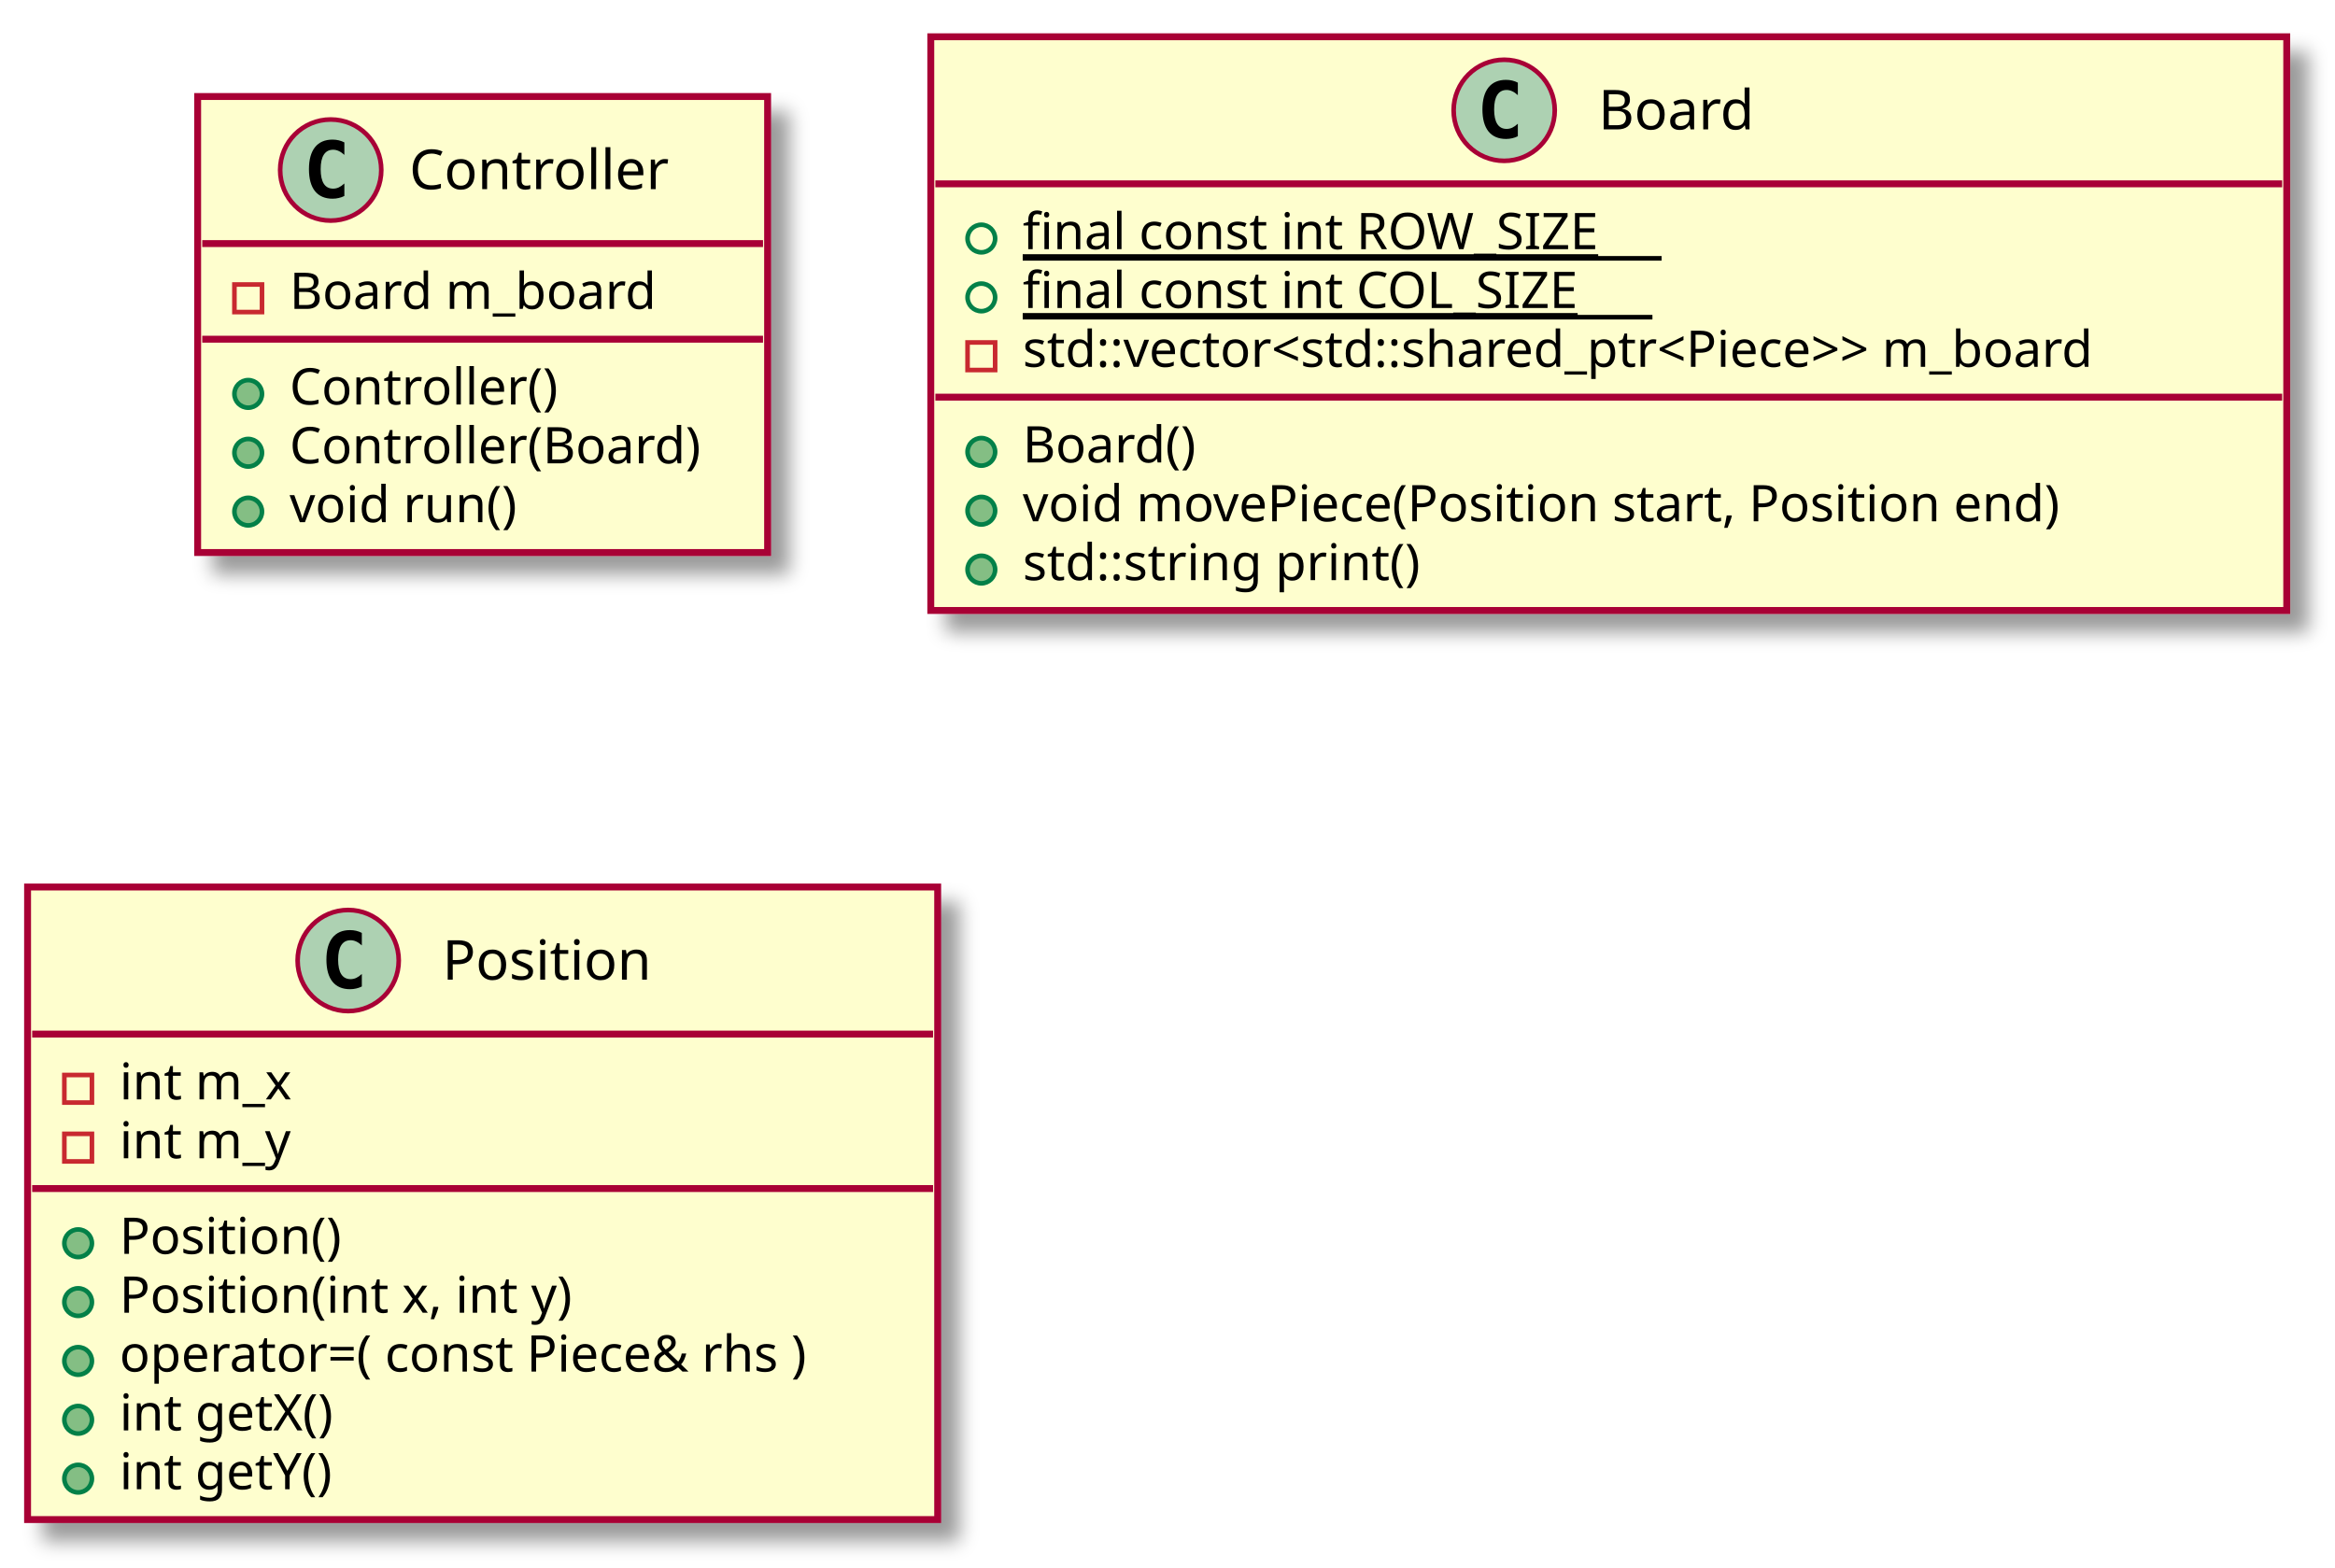
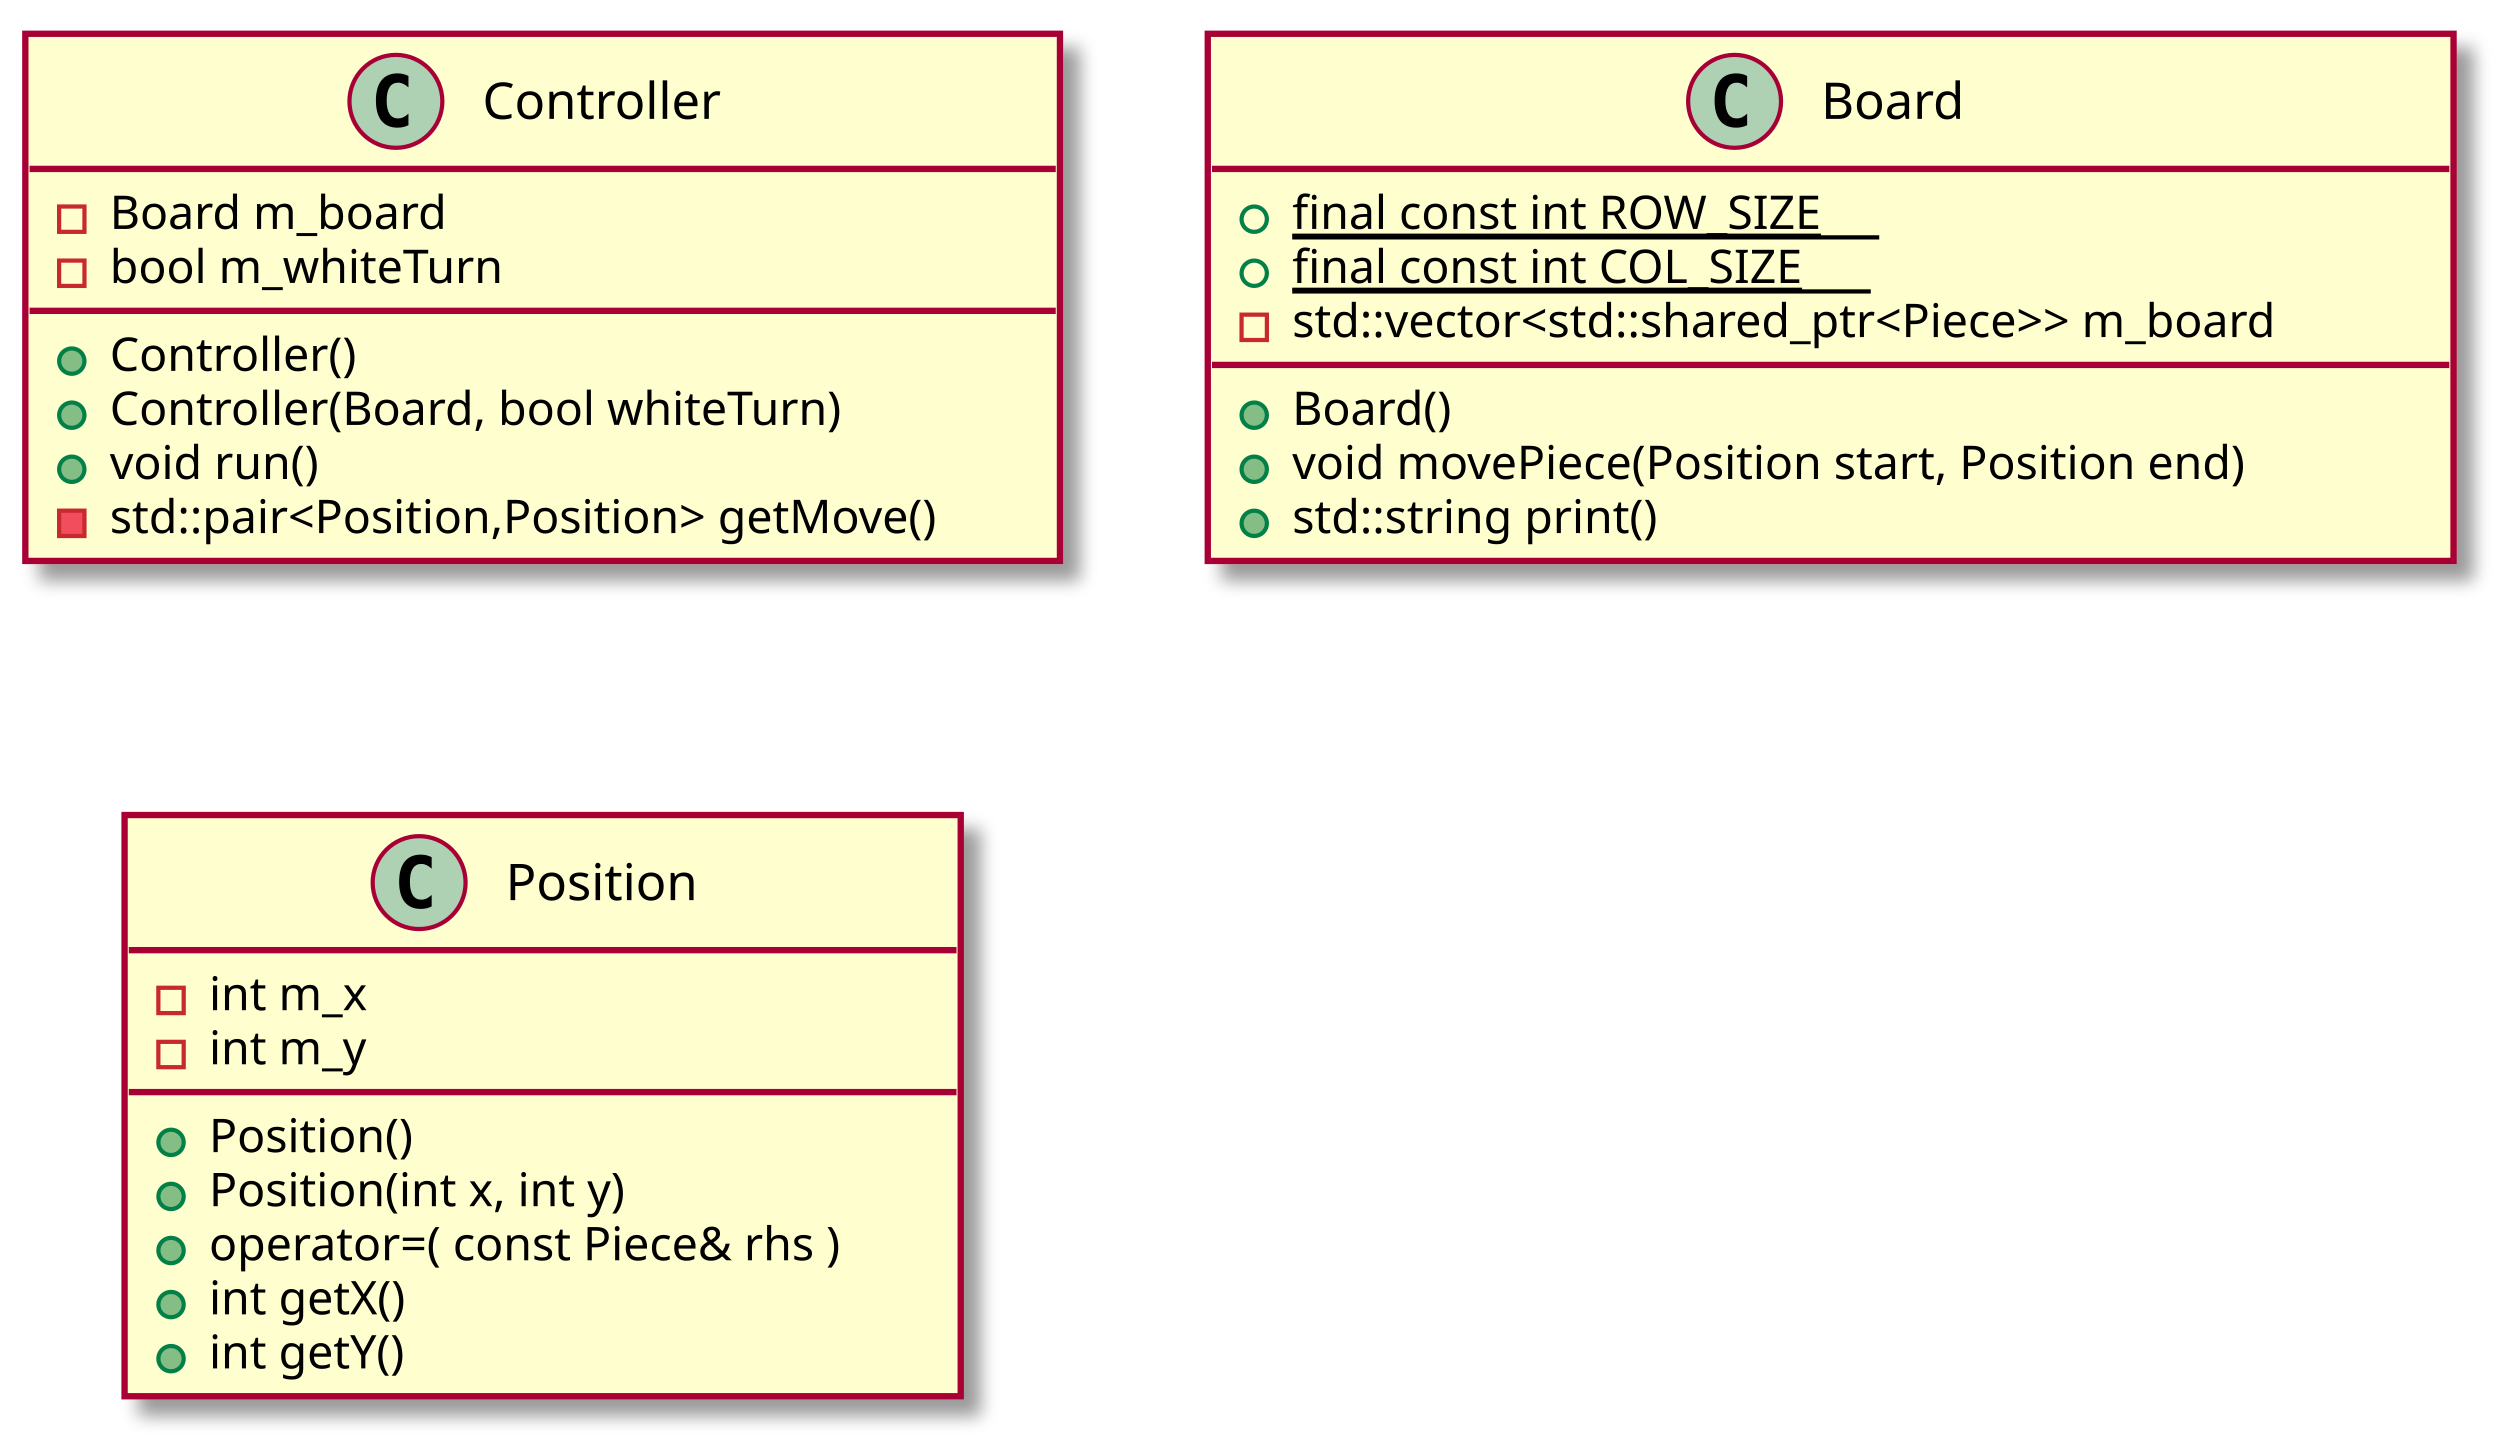
- <svg xmlns="http://www.w3.org/2000/svg" contentScriptType="application/ecmascript" contentStyleType="text/css" height="341px" preserveAspectRatio="none" style="width:508px;height:341px;" version="1.1" viewBox="0 0 508 341" width="508px" zoomAndPan="magnify">
+ <svg xmlns="http://www.w3.org/2000/svg" contentScriptType="application/ecmascript" contentStyleType="text/css" height="341px" preserveAspectRatio="none" style="width:592px;height:341px;" version="1.1" viewBox="0 0 592 341" width="592px" zoomAndPan="magnify">
  <defs>
-     <filter height="300%" id="fvyag4040cpfd" width="300%" x="-1" y="-1">
+     <filter height="300%" id="fk9472fj1g1he" width="300%" x="-1" y="-1">
      <feGaussianBlur result="blurOut" stdDeviation="2.0" />
      <feColorMatrix in="blurOut" result="blurOut2" type="matrix" values="0 0 0 0 0 0 0 0 0 0 0 0 0 0 0 0 0 0 .4 0" />
      <feOffset dx="4.0" dy="4.0" in="blurOut2" result="blurOut3" />
      <feBlend in="SourceGraphic" in2="blurOut3" mode="normal" />
    </filter>
  </defs>
  <g>
-     <rect fill="#FEFECE" filter="url(#fvyag4040cpfd)" height="99.219" id="Controller" style="stroke: #A80036; stroke-width: 1.5;" width="124" x="43" y="21" />
-     <ellipse cx="71.95" cy="37" fill="#ADD1B2" rx="11" ry="11" style="stroke: #A80036; stroke-width: 1.0;" />
-     <path d="M74.919,42.641 Q74.341,42.938 73.7,43.078 Q73.059,43.234 72.356,43.234 Q69.856,43.234 68.528,41.594 Q67.216,39.938 67.216,36.812 Q67.216,33.688 68.528,32.031 Q69.856,30.375 72.356,30.375 Q73.059,30.375 73.7,30.531 Q74.356,30.688 74.919,30.984 L74.919,33.703 Q74.294,33.125 73.7,32.859 Q73.106,32.578 72.481,32.578 Q71.138,32.578 70.45,33.656 Q69.763,34.719 69.763,36.812 Q69.763,38.906 70.45,39.984 Q71.138,41.047 72.481,41.047 Q73.106,41.047 73.7,40.781 Q74.294,40.5 74.919,39.922 L74.919,42.641 Z " />
-     <text fill="#000000" font-family="sans-serif" font-size="12" lengthAdjust="spacingAndGlyphs" textLength="61" x="89.05" y="41.154">Controller</text>
-     <line style="stroke: #A80036; stroke-width: 1.5;" x1="44" x2="166" y1="53" y2="53" />
-     <rect fill="none" height="6" style="stroke: #C82930; stroke-width: 1.0;" width="6" x="51" y="61.902" />
-     <text fill="#000000" font-family="sans-serif" font-size="11" lengthAdjust="spacingAndGlyphs" textLength="88" x="63" y="67.21">Board m_board</text>
-     <line style="stroke: #A80036; stroke-width: 1.5;" x1="44" x2="166" y1="73.805" y2="73.805" />
-     <ellipse cx="54" cy="85.707" fill="#84BE84" rx="3" ry="3" style="stroke: #038048; stroke-width: 1.0;" />
-     <text fill="#000000" font-family="sans-serif" font-size="11" lengthAdjust="spacingAndGlyphs" textLength="64" x="63" y="88.015">Controller()</text>
-     <ellipse cx="54" cy="98.512" fill="#84BE84" rx="3" ry="3" style="stroke: #038048; stroke-width: 1.0;" />
-     <text fill="#000000" font-family="sans-serif" font-size="11" lengthAdjust="spacingAndGlyphs" textLength="98" x="63" y="100.82">Controller(Board)</text>
-     <ellipse cx="54" cy="111.316" fill="#84BE84" rx="3" ry="3" style="stroke: #038048; stroke-width: 1.0;" />
-     <text fill="#000000" font-family="sans-serif" font-size="11" lengthAdjust="spacingAndGlyphs" textLength="54" x="63" y="113.624">void run()</text>
-     <rect fill="#FEFECE" filter="url(#fvyag4040cpfd)" height="124.828" id="Board" style="stroke: #A80036; stroke-width: 1.5;" width="295" x="202.5" y="8" />
-     <ellipse cx="327.25" cy="24" fill="#ADD1B2" rx="11" ry="11" style="stroke: #A80036; stroke-width: 1.0;" />
-     <path d="M330.219,29.641 Q329.641,29.938 329,30.078 Q328.359,30.234 327.656,30.234 Q325.156,30.234 323.828,28.594 Q322.516,26.938 322.516,23.812 Q322.516,20.688 323.828,19.031 Q325.156,17.375 327.656,17.375 Q328.359,17.375 329,17.531 Q329.656,17.688 330.219,17.984 L330.219,20.703 Q329.594,20.125 329,19.859 Q328.406,19.578 327.781,19.578 Q326.438,19.578 325.75,20.656 Q325.062,21.719 325.062,23.812 Q325.062,25.906 325.75,26.984 Q326.438,28.047 327.781,28.047 Q328.406,28.047 329,27.781 Q329.594,27.5 330.219,26.922 L330.219,29.641 Z " />
-     <text fill="#000000" font-family="sans-serif" font-size="12" lengthAdjust="spacingAndGlyphs" textLength="37" x="347.75" y="28.154">Board</text>
-     <line style="stroke: #A80036; stroke-width: 1.5;" x1="203.5" x2="496.5" y1="40" y2="40" />
-     <ellipse cx="213.5" cy="51.902" fill="none" rx="3" ry="3" style="stroke: #038048; stroke-width: 1.0;" />
-     <text fill="#000000" font-family="sans-serif" font-size="11" lengthAdjust="spacingAndGlyphs" text-decoration="underline" textLength="139" x="222.5" y="54.21">final const int ROW_SIZE</text>
-     <line style="stroke: #000000; stroke-width: 1.0;" x1="222.5" x2="361.5" y1="56.21" y2="56.21" />
-     <ellipse cx="213.5" cy="64.707" fill="none" rx="3" ry="3" style="stroke: #038048; stroke-width: 1.0;" />
-     <text fill="#000000" font-family="sans-serif" font-size="11" lengthAdjust="spacingAndGlyphs" text-decoration="underline" textLength="137" x="222.5" y="67.015">final const int COL_SIZE</text>
-     <line style="stroke: #000000; stroke-width: 1.0;" x1="222.5" x2="359.5" y1="69.015" y2="69.015" />
-     <rect fill="none" height="6" style="stroke: #C82930; stroke-width: 1.0;" width="6" x="210.5" y="74.512" />
-     <text fill="#000000" font-family="sans-serif" font-size="11" lengthAdjust="spacingAndGlyphs" textLength="269" x="222.5" y="79.82">std::vector&lt;std::shared_ptr&lt;Piece&gt;&gt; m_board</text>
-     <line style="stroke: #A80036; stroke-width: 1.5;" x1="203.5" x2="496.5" y1="86.414" y2="86.414" />
-     <ellipse cx="213.5" cy="98.316" fill="#84BE84" rx="3" ry="3" style="stroke: #038048; stroke-width: 1.0;" />
-     <text fill="#000000" font-family="sans-serif" font-size="11" lengthAdjust="spacingAndGlyphs" textLength="42" x="222.5" y="100.624">Board()</text>
-     <ellipse cx="213.5" cy="111.121" fill="#84BE84" rx="3" ry="3" style="stroke: #038048; stroke-width: 1.0;" />
-     <text fill="#000000" font-family="sans-serif" font-size="11" lengthAdjust="spacingAndGlyphs" textLength="250" x="222.5" y="113.429">void movePiece(Position start, Position end)</text>
-     <ellipse cx="213.5" cy="123.926" fill="#84BE84" rx="3" ry="3" style="stroke: #038048; stroke-width: 1.0;" />
-     <text fill="#000000" font-family="sans-serif" font-size="11" lengthAdjust="spacingAndGlyphs" textLength="97" x="222.5" y="126.234">std::string print()</text>
-     <rect fill="#FEFECE" filter="url(#fvyag4040cpfd)" height="137.633" id="Position" style="stroke: #A80036; stroke-width: 1.5;" width="198" x="6" y="193" />
-     <ellipse cx="75.75" cy="209" fill="#ADD1B2" rx="11" ry="11" style="stroke: #A80036; stroke-width: 1.0;" />
-     <path d="M78.719,214.641 Q78.141,214.938 77.5,215.078 Q76.859,215.234 76.156,215.234 Q73.656,215.234 72.328,213.594 Q71.016,211.938 71.016,208.812 Q71.016,205.688 72.328,204.031 Q73.656,202.375 76.156,202.375 Q76.859,202.375 77.5,202.531 Q78.156,202.688 78.719,202.984 L78.719,205.703 Q78.094,205.125 77.5,204.859 Q76.906,204.578 76.281,204.578 Q74.938,204.578 74.25,205.656 Q73.562,206.719 73.562,208.812 Q73.562,210.906 74.25,211.984 Q74.938,213.047 76.281,213.047 Q76.906,213.047 77.5,212.781 Q78.094,212.5 78.719,211.922 L78.719,214.641 Z " />
-     <text fill="#000000" font-family="sans-serif" font-size="12" lengthAdjust="spacingAndGlyphs" textLength="50" x="96.25" y="213.154">Position</text>
-     <line style="stroke: #A80036; stroke-width: 1.5;" x1="7" x2="203" y1="225" y2="225" />
-     <rect fill="none" height="6" style="stroke: #C82930; stroke-width: 1.0;" width="6" x="14" y="233.902" />
-     <text fill="#000000" font-family="sans-serif" font-size="11" lengthAdjust="spacingAndGlyphs" textLength="41" x="26" y="239.21">int m_x</text>
-     <rect fill="none" height="6" style="stroke: #C82930; stroke-width: 1.0;" width="6" x="14" y="246.707" />
-     <text fill="#000000" font-family="sans-serif" font-size="11" lengthAdjust="spacingAndGlyphs" textLength="41" x="26" y="252.015">int m_y</text>
-     <line style="stroke: #A80036; stroke-width: 1.5;" x1="7" x2="203" y1="258.609" y2="258.609" />
-     <ellipse cx="17" cy="270.512" fill="#84BE84" rx="3" ry="3" style="stroke: #038048; stroke-width: 1.0;" />
-     <text fill="#000000" font-family="sans-serif" font-size="11" lengthAdjust="spacingAndGlyphs" textLength="53" x="26" y="272.82">Position()</text>
-     <ellipse cx="17" cy="283.316" fill="#84BE84" rx="3" ry="3" style="stroke: #038048; stroke-width: 1.0;" />
-     <text fill="#000000" font-family="sans-serif" font-size="11" lengthAdjust="spacingAndGlyphs" textLength="109" x="26" y="285.625">Position(int x, int y)</text>
-     <ellipse cx="17" cy="296.121" fill="#84BE84" rx="3" ry="3" style="stroke: #038048; stroke-width: 1.0;" />
-     <text fill="#000000" font-family="sans-serif" font-size="11" lengthAdjust="spacingAndGlyphs" textLength="172" x="26" y="298.429">operator=( const Piece&amp; rhs )</text>
-     <ellipse cx="17" cy="308.926" fill="#84BE84" rx="3" ry="3" style="stroke: #038048; stroke-width: 1.0;" />
-     <text fill="#000000" font-family="sans-serif" font-size="11" lengthAdjust="spacingAndGlyphs" textLength="51" x="26" y="311.234">int getX()</text>
-     <ellipse cx="17" cy="321.731" fill="#84BE84" rx="3" ry="3" style="stroke: #038048; stroke-width: 1.0;" />
-     <text fill="#000000" font-family="sans-serif" font-size="11" lengthAdjust="spacingAndGlyphs" textLength="51" x="26" y="324.039">int getY()</text>
+     <rect fill="#FEFECE" filter="url(#fk9472fj1g1he)" height="124.828" id="Controller" style="stroke: #A80036; stroke-width: 1.5;" width="245" x="6" y="8" />
+     <ellipse cx="93.75" cy="24" fill="#ADD1B2" rx="11" ry="11" style="stroke: #A80036; stroke-width: 1.0;" />
+     <path d="M96.719,29.641 Q96.141,29.938 95.5,30.078 Q94.859,30.234 94.156,30.234 Q91.656,30.234 90.328,28.594 Q89.016,26.938 89.016,23.812 Q89.016,20.688 90.328,19.031 Q91.656,17.375 94.156,17.375 Q94.859,17.375 95.5,17.531 Q96.156,17.688 96.719,17.984 L96.719,20.703 Q96.094,20.125 95.5,19.859 Q94.906,19.578 94.281,19.578 Q92.938,19.578 92.25,20.656 Q91.562,21.719 91.562,23.812 Q91.562,25.906 92.25,26.984 Q92.938,28.047 94.281,28.047 Q94.906,28.047 95.5,27.781 Q96.094,27.5 96.719,26.922 L96.719,29.641 Z " />
+     <text fill="#000000" font-family="sans-serif" font-size="12" lengthAdjust="spacingAndGlyphs" textLength="61" x="114.25" y="28.154">Controller</text>
+     <line style="stroke: #A80036; stroke-width: 1.5;" x1="7" x2="250" y1="40" y2="40" />
+     <rect fill="none" height="6" style="stroke: #C82930; stroke-width: 1.0;" width="6" x="14" y="48.902" />
+     <text fill="#000000" font-family="sans-serif" font-size="11" lengthAdjust="spacingAndGlyphs" textLength="88" x="26" y="54.21">Board m_board</text>
+     <rect fill="none" height="6" style="stroke: #C82930; stroke-width: 1.0;" width="6" x="14" y="61.707" />
+     <text fill="#000000" font-family="sans-serif" font-size="11" lengthAdjust="spacingAndGlyphs" textLength="101" x="26" y="67.015">bool m_whiteTurn</text>
+     <line style="stroke: #A80036; stroke-width: 1.5;" x1="7" x2="250" y1="73.609" y2="73.609" />
+     <ellipse cx="17" cy="85.512" fill="#84BE84" rx="3" ry="3" style="stroke: #038048; stroke-width: 1.0;" />
+     <text fill="#000000" font-family="sans-serif" font-size="11" lengthAdjust="spacingAndGlyphs" textLength="64" x="26" y="87.82">Controller()</text>
+     <ellipse cx="17" cy="98.316" fill="#84BE84" rx="3" ry="3" style="stroke: #038048; stroke-width: 1.0;" />
+     <text fill="#000000" font-family="sans-serif" font-size="11" lengthAdjust="spacingAndGlyphs" textLength="190" x="26" y="100.624">Controller(Board, bool whiteTurn)</text>
+     <ellipse cx="17" cy="111.121" fill="#84BE84" rx="3" ry="3" style="stroke: #038048; stroke-width: 1.0;" />
+     <text fill="#000000" font-family="sans-serif" font-size="11" lengthAdjust="spacingAndGlyphs" textLength="54" x="26" y="113.429">void run()</text>
+     <rect fill="#F24D5C" height="6" style="stroke: #C82930; stroke-width: 1.0;" width="6" x="14" y="120.926" />
+     <text fill="#000000" font-family="sans-serif" font-size="11" lengthAdjust="spacingAndGlyphs" textLength="219" x="26" y="126.234">std::pair&lt;Position,Position&gt; getMove()</text>
+     <rect fill="#FEFECE" filter="url(#fk9472fj1g1he)" height="124.828" id="Board" style="stroke: #A80036; stroke-width: 1.5;" width="295" x="286" y="8" />
+     <ellipse cx="410.75" cy="24" fill="#ADD1B2" rx="11" ry="11" style="stroke: #A80036; stroke-width: 1.0;" />
+     <path d="M413.719,29.641 Q413.141,29.938 412.5,30.078 Q411.859,30.234 411.156,30.234 Q408.656,30.234 407.328,28.594 Q406.016,26.938 406.016,23.812 Q406.016,20.688 407.328,19.031 Q408.656,17.375 411.156,17.375 Q411.859,17.375 412.5,17.531 Q413.156,17.688 413.719,17.984 L413.719,20.703 Q413.094,20.125 412.5,19.859 Q411.906,19.578 411.281,19.578 Q409.938,19.578 409.25,20.656 Q408.562,21.719 408.562,23.812 Q408.562,25.906 409.25,26.984 Q409.938,28.047 411.281,28.047 Q411.906,28.047 412.5,27.781 Q413.094,27.5 413.719,26.922 L413.719,29.641 Z " />
+     <text fill="#000000" font-family="sans-serif" font-size="12" lengthAdjust="spacingAndGlyphs" textLength="37" x="431.25" y="28.154">Board</text>
+     <line style="stroke: #A80036; stroke-width: 1.5;" x1="287" x2="580" y1="40" y2="40" />
+     <ellipse cx="297" cy="51.902" fill="none" rx="3" ry="3" style="stroke: #038048; stroke-width: 1.0;" />
+     <text fill="#000000" font-family="sans-serif" font-size="11" lengthAdjust="spacingAndGlyphs" text-decoration="underline" textLength="139" x="306" y="54.21">final const int ROW_SIZE</text>
+     <line style="stroke: #000000; stroke-width: 1.0;" x1="306" x2="445" y1="56.21" y2="56.21" />
+     <ellipse cx="297" cy="64.707" fill="none" rx="3" ry="3" style="stroke: #038048; stroke-width: 1.0;" />
+     <text fill="#000000" font-family="sans-serif" font-size="11" lengthAdjust="spacingAndGlyphs" text-decoration="underline" textLength="137" x="306" y="67.015">final const int COL_SIZE</text>
+     <line style="stroke: #000000; stroke-width: 1.0;" x1="306" x2="443" y1="69.015" y2="69.015" />
+     <rect fill="none" height="6" style="stroke: #C82930; stroke-width: 1.0;" width="6" x="294" y="74.512" />
+     <text fill="#000000" font-family="sans-serif" font-size="11" lengthAdjust="spacingAndGlyphs" textLength="269" x="306" y="79.82">std::vector&lt;std::shared_ptr&lt;Piece&gt;&gt; m_board</text>
+     <line style="stroke: #A80036; stroke-width: 1.5;" x1="287" x2="580" y1="86.414" y2="86.414" />
+     <ellipse cx="297" cy="98.316" fill="#84BE84" rx="3" ry="3" style="stroke: #038048; stroke-width: 1.0;" />
+     <text fill="#000000" font-family="sans-serif" font-size="11" lengthAdjust="spacingAndGlyphs" textLength="42" x="306" y="100.624">Board()</text>
+     <ellipse cx="297" cy="111.121" fill="#84BE84" rx="3" ry="3" style="stroke: #038048; stroke-width: 1.0;" />
+     <text fill="#000000" font-family="sans-serif" font-size="11" lengthAdjust="spacingAndGlyphs" textLength="250" x="306" y="113.429">void movePiece(Position start, Position end)</text>
+     <ellipse cx="297" cy="123.926" fill="#84BE84" rx="3" ry="3" style="stroke: #038048; stroke-width: 1.0;" />
+     <text fill="#000000" font-family="sans-serif" font-size="11" lengthAdjust="spacingAndGlyphs" textLength="97" x="306" y="126.234">std::string print()</text>
+     <rect fill="#FEFECE" filter="url(#fk9472fj1g1he)" height="137.633" id="Position" style="stroke: #A80036; stroke-width: 1.5;" width="198" x="29.5" y="193" />
+     <ellipse cx="99.25" cy="209" fill="#ADD1B2" rx="11" ry="11" style="stroke: #A80036; stroke-width: 1.0;" />
+     <path d="M102.219,214.641 Q101.641,214.938 101,215.078 Q100.359,215.234 99.656,215.234 Q97.156,215.234 95.828,213.594 Q94.516,211.938 94.516,208.812 Q94.516,205.688 95.828,204.031 Q97.156,202.375 99.656,202.375 Q100.359,202.375 101,202.531 Q101.656,202.688 102.219,202.984 L102.219,205.703 Q101.594,205.125 101,204.859 Q100.406,204.578 99.781,204.578 Q98.438,204.578 97.75,205.656 Q97.062,206.719 97.062,208.812 Q97.062,210.906 97.75,211.984 Q98.438,213.047 99.781,213.047 Q100.406,213.047 101,212.781 Q101.594,212.5 102.219,211.922 L102.219,214.641 Z " />
+     <text fill="#000000" font-family="sans-serif" font-size="12" lengthAdjust="spacingAndGlyphs" textLength="50" x="119.75" y="213.154">Position</text>
+     <line style="stroke: #A80036; stroke-width: 1.5;" x1="30.5" x2="226.5" y1="225" y2="225" />
+     <rect fill="none" height="6" style="stroke: #C82930; stroke-width: 1.0;" width="6" x="37.5" y="233.902" />
+     <text fill="#000000" font-family="sans-serif" font-size="11" lengthAdjust="spacingAndGlyphs" textLength="41" x="49.5" y="239.21">int m_x</text>
+     <rect fill="none" height="6" style="stroke: #C82930; stroke-width: 1.0;" width="6" x="37.5" y="246.707" />
+     <text fill="#000000" font-family="sans-serif" font-size="11" lengthAdjust="spacingAndGlyphs" textLength="41" x="49.5" y="252.015">int m_y</text>
+     <line style="stroke: #A80036; stroke-width: 1.5;" x1="30.5" x2="226.5" y1="258.609" y2="258.609" />
+     <ellipse cx="40.5" cy="270.512" fill="#84BE84" rx="3" ry="3" style="stroke: #038048; stroke-width: 1.0;" />
+     <text fill="#000000" font-family="sans-serif" font-size="11" lengthAdjust="spacingAndGlyphs" textLength="53" x="49.5" y="272.82">Position()</text>
+     <ellipse cx="40.5" cy="283.316" fill="#84BE84" rx="3" ry="3" style="stroke: #038048; stroke-width: 1.0;" />
+     <text fill="#000000" font-family="sans-serif" font-size="11" lengthAdjust="spacingAndGlyphs" textLength="109" x="49.5" y="285.625">Position(int x, int y)</text>
+     <ellipse cx="40.5" cy="296.121" fill="#84BE84" rx="3" ry="3" style="stroke: #038048; stroke-width: 1.0;" />
+     <text fill="#000000" font-family="sans-serif" font-size="11" lengthAdjust="spacingAndGlyphs" textLength="172" x="49.5" y="298.429">operator=( const Piece&amp; rhs )</text>
+     <ellipse cx="40.5" cy="308.926" fill="#84BE84" rx="3" ry="3" style="stroke: #038048; stroke-width: 1.0;" />
+     <text fill="#000000" font-family="sans-serif" font-size="11" lengthAdjust="spacingAndGlyphs" textLength="51" x="49.5" y="311.234">int getX()</text>
+     <ellipse cx="40.5" cy="321.731" fill="#84BE84" rx="3" ry="3" style="stroke: #038048; stroke-width: 1.0;" />
+     <text fill="#000000" font-family="sans-serif" font-size="11" lengthAdjust="spacingAndGlyphs" textLength="51" x="49.5" y="324.039">int getY()</text>
  </g>
</svg>
